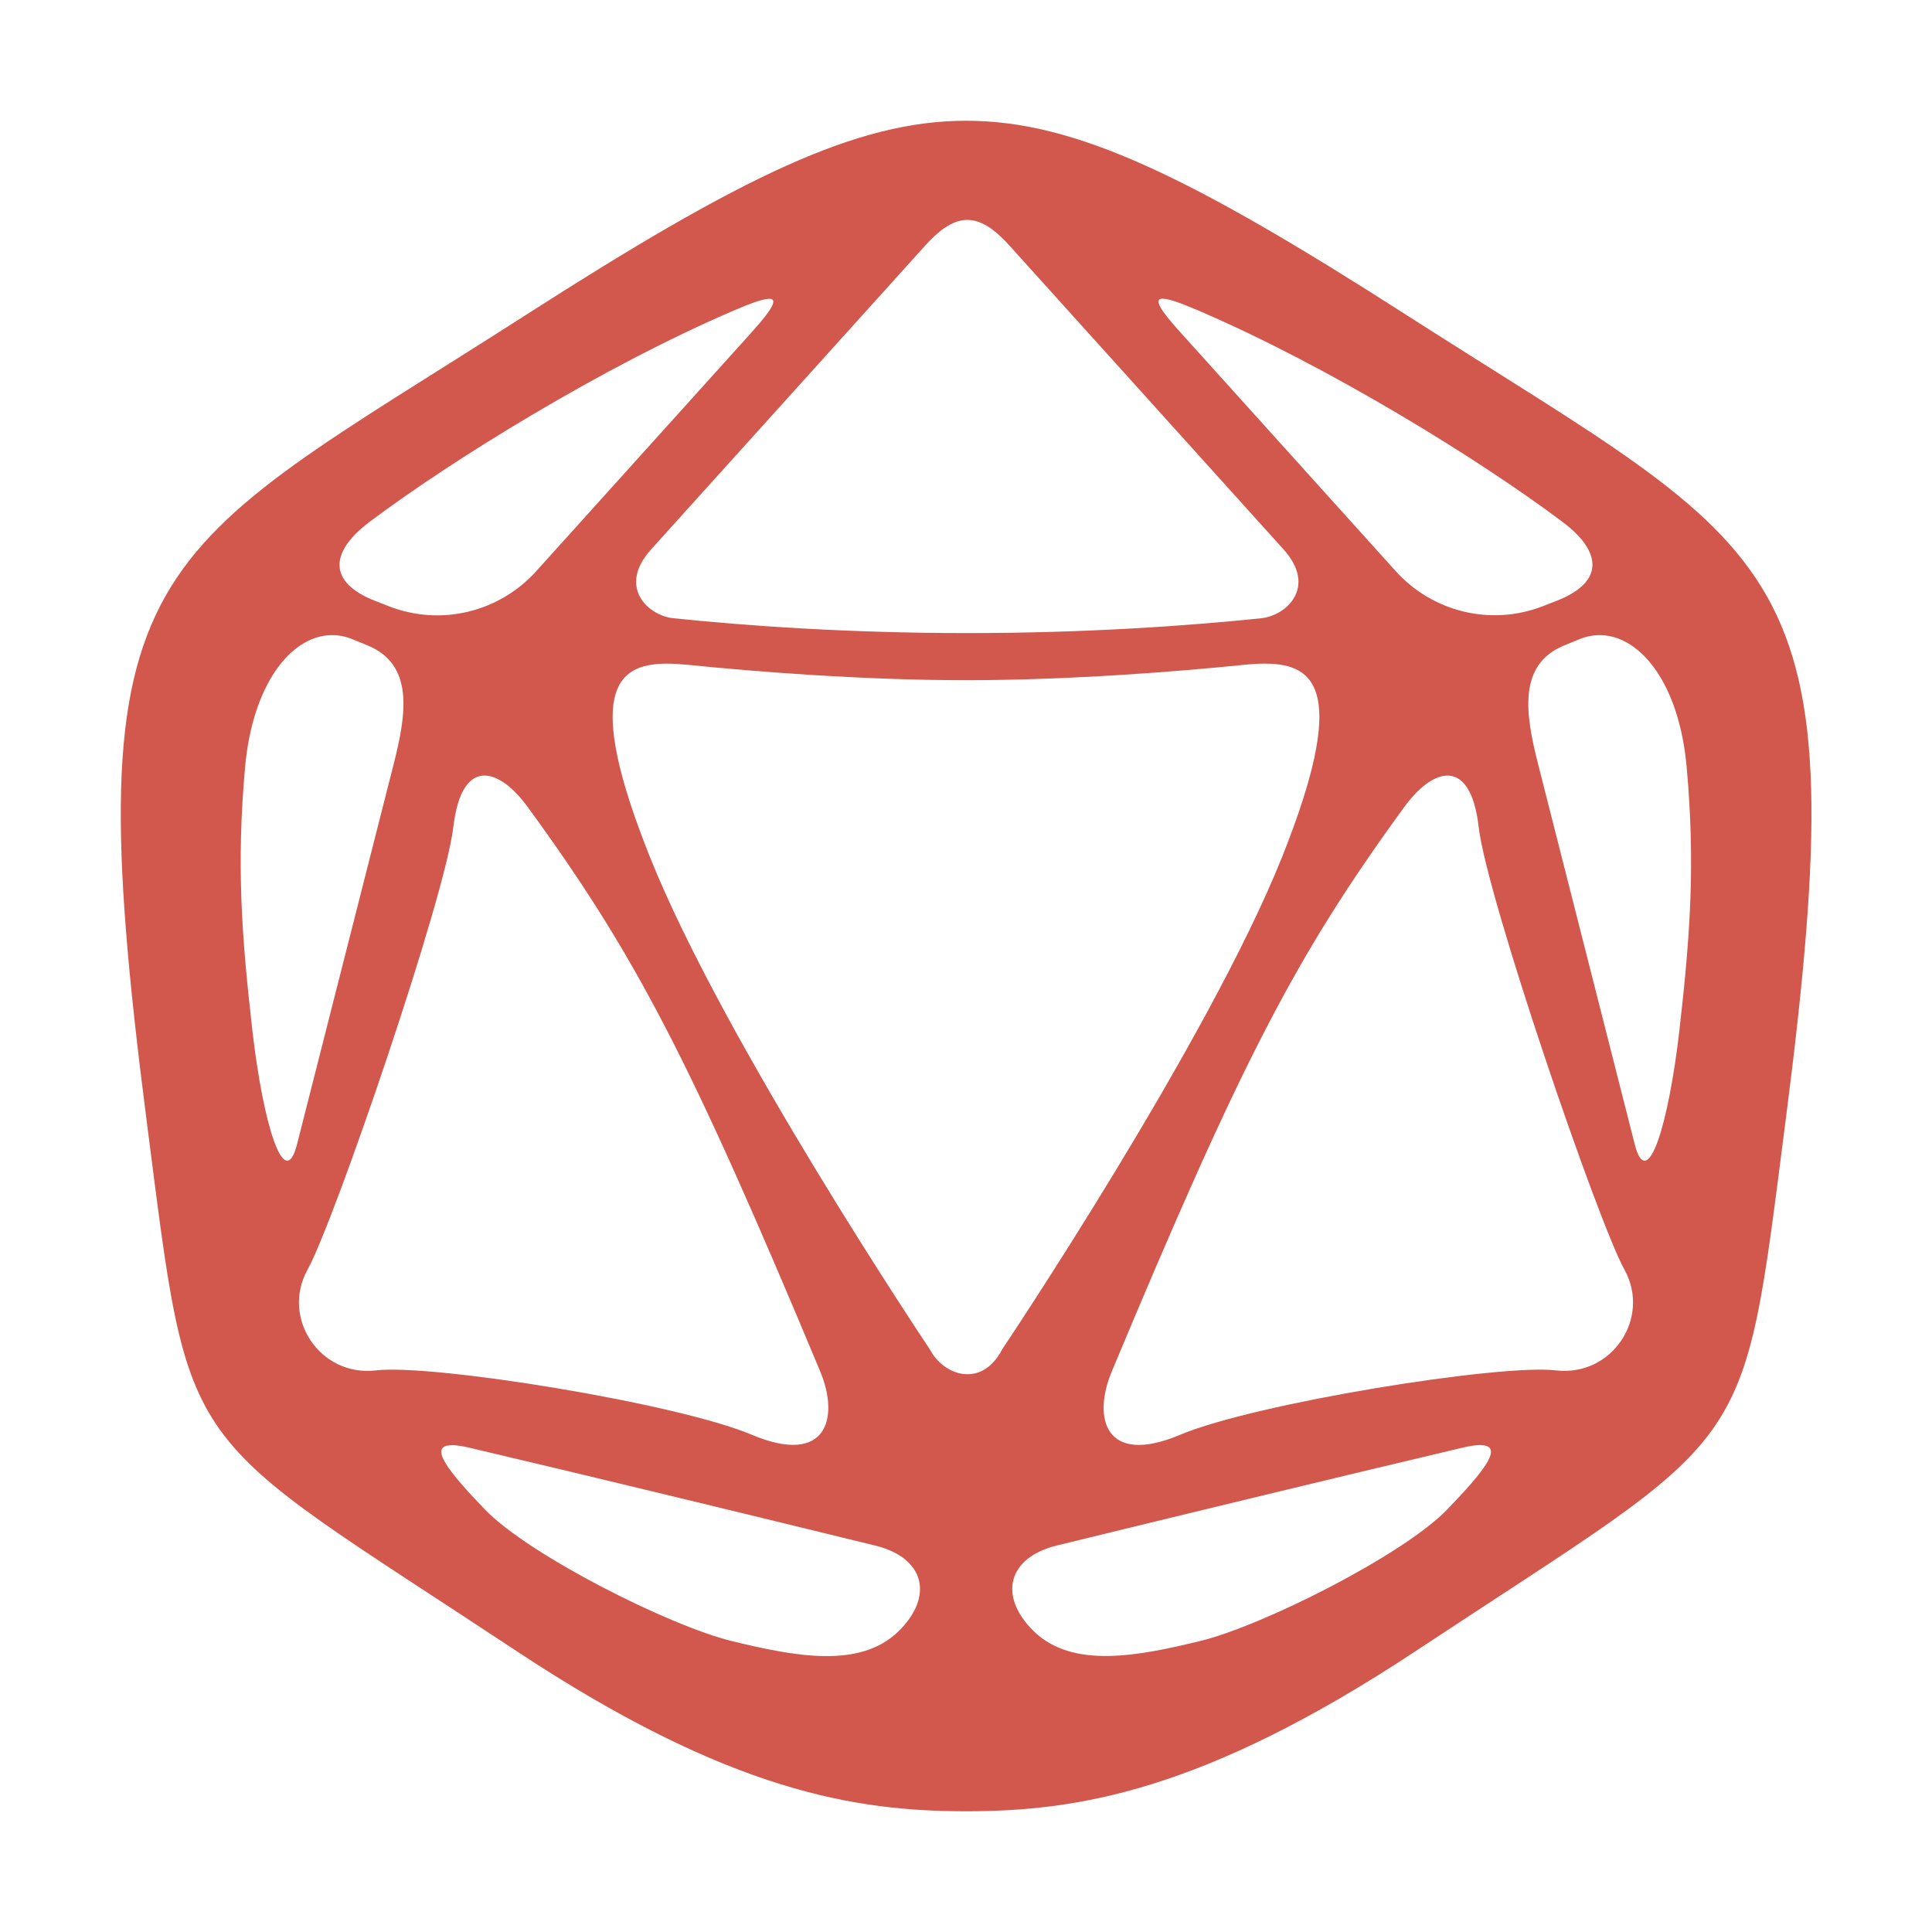
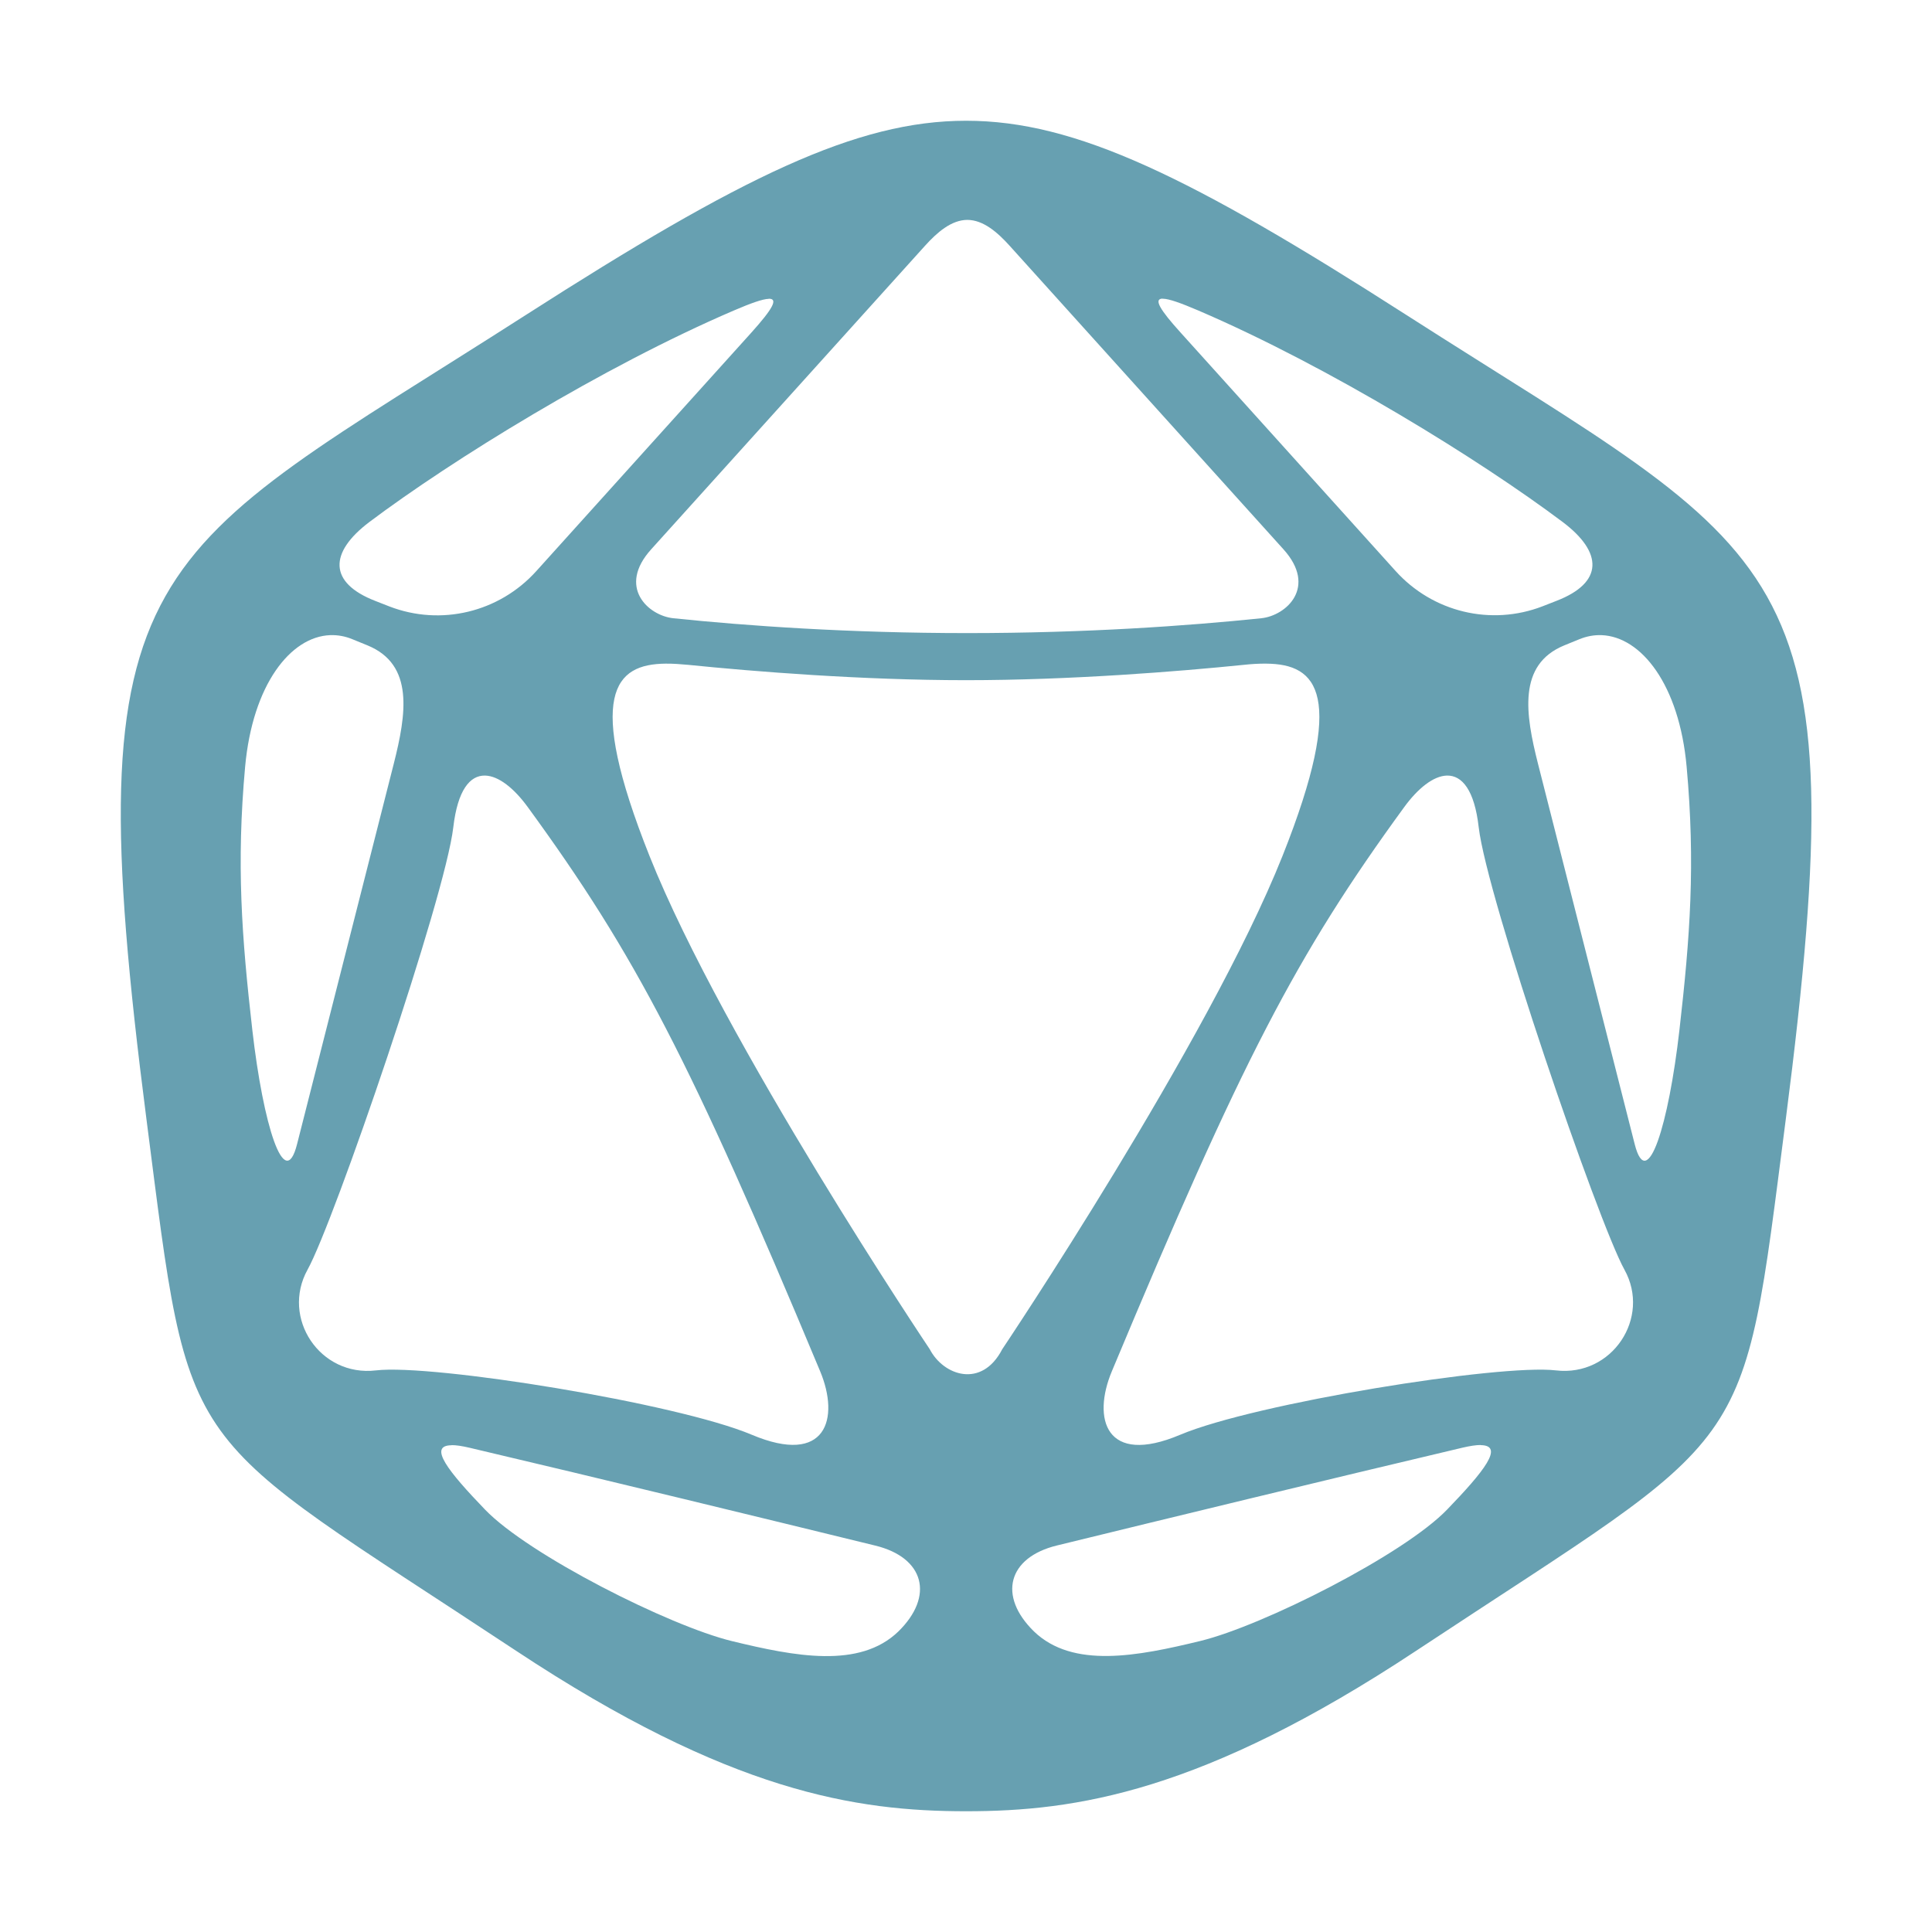
- <svg xmlns="http://www.w3.org/2000/svg" width="16" height="16" viewBox="0 0 16 16" xml:space="preserve">
-   <path id="favicon" d="m8 1c-0.907-8e-7 -1.859 0.463-3.646 1.609-3.165 2.029-3.747 1.962-3.141 6.661 0.369 2.863 0.24 2.535 3.061 4.401 1.771 1.172 2.819 1.329 3.727 1.329 0.907 0 1.955-0.157 3.727-1.329 2.821-1.866 2.691-1.538 3.061-4.401 0.606-4.7 0.024-4.632-3.141-6.661-1.788-1.146-2.739-1.609-3.646-1.609zm0.01 0.821c0.133-1.5e-6 0.251 0.103 0.352 0.215l2.267 2.513c0.282 0.313 0.024 0.549-0.183 0.571-0.607 0.063-1.454 0.123-2.435 0.123-0.98 0-1.828-0.06-2.435-0.123-0.208-0.022-0.466-0.258-0.183-0.571l2.267-2.513c0.1-0.111 0.219-0.215 0.352-0.215zm-1.644 0.653c0.082-0.002 0.032 0.085-0.144 0.281l-1.78 1.974c-0.308 0.342-0.791 0.458-1.218 0.293l-0.115-0.045c-0.39-0.151-0.385-0.401-0.05-0.654 0.68-0.511 1.929-1.284 3.017-1.751 0.144-0.062 0.241-0.096 0.29-0.097zm3.26 0c0.002-9.6e-5 0.005-6.57e-5 0.007 1.6e-6 0.049 0.001 0.145 0.035 0.29 0.097 1.088 0.467 2.337 1.24 3.017 1.751 0.336 0.252 0.341 0.503-0.05 0.654l-0.115 0.045c-0.427 0.165-0.91 0.049-1.218-0.293l-1.78-1.974c-0.171-0.189-0.223-0.277-0.152-0.281zm-6.89 2.786c0.061-0.002 0.123 0.009 0.183 0.034l0.125 0.051c0.387 0.159 0.321 0.569 0.217 0.98l-0.801 3.151c-0.104 0.41-0.281-0.165-0.37-0.943-0.089-0.778-0.133-1.377-0.06-2.183 0.062-0.68 0.376-1.078 0.705-1.09zm10.527-8e-7c0.329 0.012 0.644 0.41 0.705 1.09 0.073 0.806 0.029 1.405-0.06 2.183-0.089 0.778-0.265 1.354-0.37 0.943l-0.801-3.151c-0.104-0.41-0.17-0.821 0.217-0.98l0.125-0.051c0.061-0.025 0.122-0.036 0.183-0.034zm-7.751 0.236c0.06-6.309e-4 0.123 0.004 0.188 0.01 0.541 0.055 1.435 0.127 2.3 0.127 0.864 0 1.759-0.072 2.3-0.127 0.065-0.007 0.128-0.011 0.188-0.01 0.419 0.004 0.669 0.246 0.133 1.593-0.613 1.539-2.321 4.085-2.321 4.085-0.17 0.328-0.487 0.218-0.6 0 0 0-1.708-2.547-2.321-4.085-0.536-1.346-0.286-1.589 0.133-1.593zm-1.494 0.927c0.111 0.003 0.239 0.104 0.355 0.264 0.893 1.225 1.343 2.093 2.419 4.669 0.163 0.39 0.053 0.787-0.566 0.526-0.62-0.262-2.647-0.588-3.112-0.533-0.465 0.055-0.788-0.435-0.567-0.834 0.221-0.398 1.14-3.085 1.207-3.664 0.036-0.308 0.138-0.431 0.263-0.428zm7.965 0c0.125-0.003 0.228 0.12 0.263 0.428 0.067 0.579 0.986 3.265 1.207 3.664 0.221 0.398-0.102 0.888-0.567 0.834-0.465-0.055-2.492 0.272-3.112 0.533-0.62 0.262-0.73-0.135-0.566-0.526 1.076-2.576 1.526-3.444 2.419-4.669 0.116-0.16 0.245-0.261 0.355-0.264zm-8.243 5.545c0.037-3.5e-4 0.086 0.007 0.15 0.022 1.064 0.25 2.501 0.6 3.359 0.81 0.406 0.099 0.491 0.418 0.19 0.712-0.322 0.31-0.858 0.205-1.377 0.079-0.519-0.126-1.684-0.714-2.045-1.089-0.305-0.317-0.476-0.532-0.277-0.533zm8.522-1e-6c0.199 0.002 0.028 0.217-0.277 0.533-0.361 0.375-1.527 0.963-2.045 1.089-0.519 0.126-1.055 0.231-1.377-0.079-0.301-0.294-0.216-0.613 0.19-0.712 0.858-0.21 2.295-0.559 3.359-0.81 0.064-0.015 0.113-0.022 0.15-0.022z" fill="#d2574c" />
+ <svg xmlns="http://www.w3.org/2000/svg" viewBox="0 0 16 16" xml:space="preserve">
+   <path id="favicon" d="m8 1c-0.907-8e-7 -1.859 0.463-3.646 1.609-3.165 2.029-3.747 1.962-3.141 6.661 0.369 2.863 0.24 2.535 3.061 4.401 1.771 1.172 2.819 1.329 3.727 1.329 0.907 0 1.955-0.157 3.727-1.329 2.821-1.866 2.691-1.538 3.061-4.401 0.606-4.7 0.024-4.632-3.141-6.661-1.788-1.146-2.739-1.609-3.646-1.609zm0.01 0.821c0.133-1.5e-6 0.251 0.103 0.352 0.215l2.267 2.513c0.282 0.313 0.024 0.549-0.183 0.571-0.607 0.063-1.454 0.123-2.435 0.123-0.98 0-1.828-0.06-2.435-0.123-0.208-0.022-0.466-0.258-0.183-0.571l2.267-2.513c0.1-0.111 0.219-0.215 0.352-0.215zm-1.644 0.653c0.082-0.002 0.032 0.085-0.144 0.281l-1.78 1.974c-0.308 0.342-0.791 0.458-1.218 0.293l-0.115-0.045c-0.39-0.151-0.385-0.401-0.05-0.654 0.68-0.511 1.929-1.284 3.017-1.751 0.144-0.062 0.241-0.096 0.29-0.097zm3.26 0c0.002-9.6e-5 0.005-6.57e-5 0.007 1.6e-6 0.049 0.001 0.145 0.035 0.29 0.097 1.088 0.467 2.337 1.24 3.017 1.751 0.336 0.252 0.341 0.503-0.05 0.654l-0.115 0.045c-0.427 0.165-0.91 0.049-1.218-0.293l-1.78-1.974c-0.171-0.189-0.223-0.277-0.152-0.281zm-6.89 2.786c0.061-0.002 0.123 0.009 0.183 0.034l0.125 0.051c0.387 0.159 0.321 0.569 0.217 0.98l-0.801 3.151c-0.104 0.41-0.281-0.165-0.37-0.943-0.089-0.778-0.133-1.377-0.06-2.183 0.062-0.68 0.376-1.078 0.705-1.09zm10.527-8e-7c0.329 0.012 0.644 0.41 0.705 1.09 0.073 0.806 0.029 1.405-0.06 2.183-0.089 0.778-0.265 1.354-0.37 0.943l-0.801-3.151c-0.104-0.41-0.17-0.821 0.217-0.98l0.125-0.051c0.061-0.025 0.122-0.036 0.183-0.034zm-7.751 0.236c0.06-6.309e-4 0.123 0.004 0.188 0.01 0.541 0.055 1.435 0.127 2.3 0.127 0.864 0 1.759-0.072 2.3-0.127 0.065-0.007 0.128-0.011 0.188-0.01 0.419 0.004 0.669 0.246 0.133 1.593-0.613 1.539-2.321 4.085-2.321 4.085-0.17 0.328-0.487 0.218-0.6 0 0 0-1.708-2.547-2.321-4.085-0.536-1.346-0.286-1.589 0.133-1.593zm-1.494 0.927c0.111 0.003 0.239 0.104 0.355 0.264 0.893 1.225 1.343 2.093 2.419 4.669 0.163 0.39 0.053 0.787-0.566 0.526-0.62-0.262-2.647-0.588-3.112-0.533-0.465 0.055-0.788-0.435-0.567-0.834 0.221-0.398 1.14-3.085 1.207-3.664 0.036-0.308 0.138-0.431 0.263-0.428zm7.965 0c0.125-0.003 0.228 0.12 0.263 0.428 0.067 0.579 0.986 3.265 1.207 3.664 0.221 0.398-0.102 0.888-0.567 0.834-0.465-0.055-2.492 0.272-3.112 0.533-0.62 0.262-0.73-0.135-0.566-0.526 1.076-2.576 1.526-3.444 2.419-4.669 0.116-0.16 0.245-0.261 0.355-0.264zm-8.243 5.545c0.037-3.5e-4 0.086 0.007 0.15 0.022 1.064 0.25 2.501 0.6 3.359 0.81 0.406 0.099 0.491 0.418 0.19 0.712-0.322 0.31-0.858 0.205-1.377 0.079-0.519-0.126-1.684-0.714-2.045-1.089-0.305-0.317-0.476-0.532-0.277-0.533zm8.522-1e-6c0.199 0.002 0.028 0.217-0.277 0.533-0.361 0.375-1.527 0.963-2.045 1.089-0.519 0.126-1.055 0.231-1.377-0.079-0.301-0.294-0.216-0.613 0.19-0.712 0.858-0.21 2.295-0.559 3.359-0.81 0.064-0.015 0.113-0.022 0.15-0.022z" fill="#67a0b1" />
</svg>
